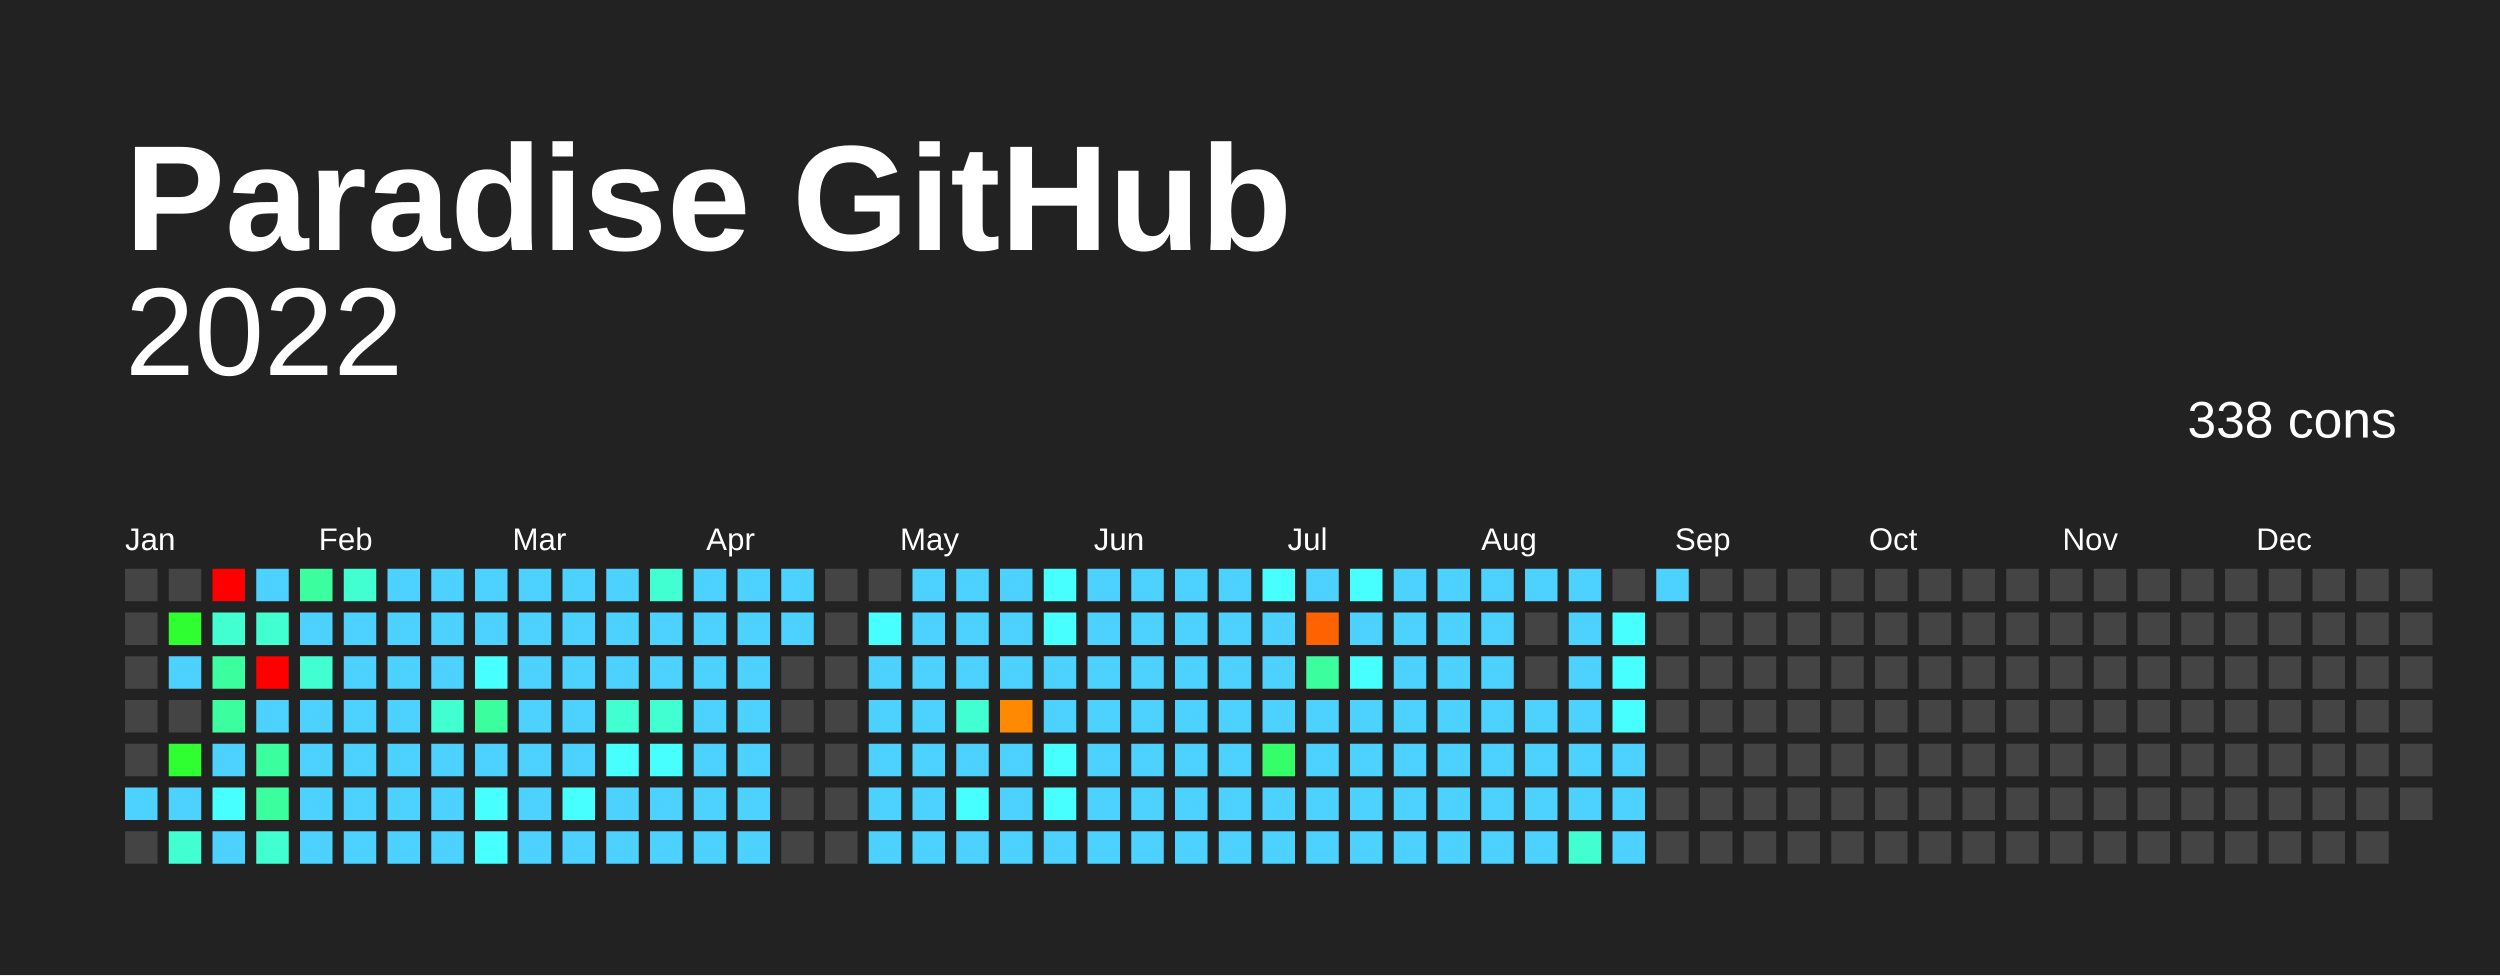
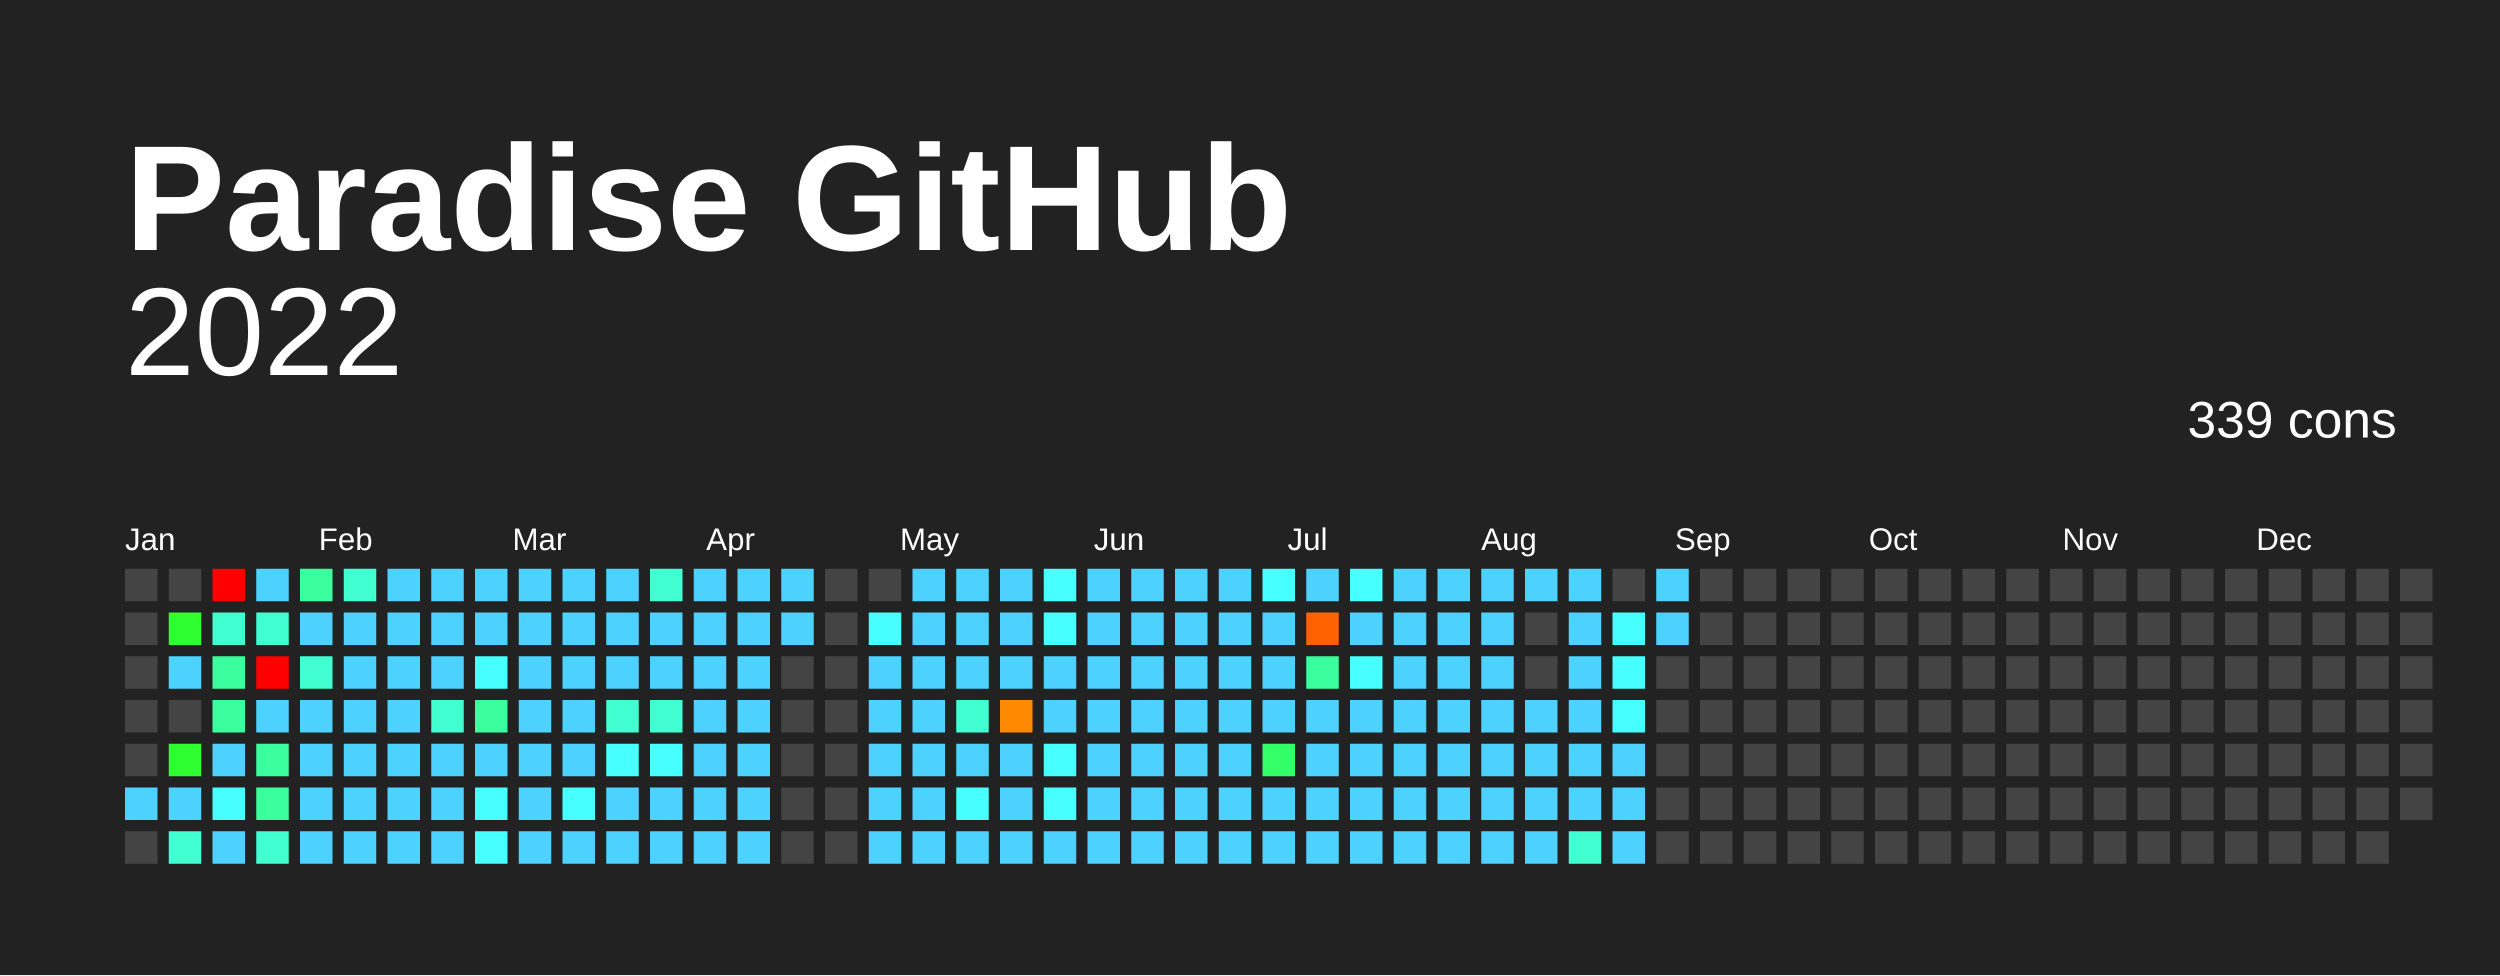
<svg xmlns="http://www.w3.org/2000/svg" baseProfile="full" height="78mm" version="1.1" viewBox="0,0,200,78" width="200mm">
  <defs />
  <rect fill="#222222" height="78" width="200" x="0" y="0" />
  <text fill="#FFFFFF" style="font-size:12px; font-family:Arial; font-weight:bold;" x="10" y="20">Paradise GitHub</text>
  <text alignment-baseline="hanging" fill="#FFFFFF" style="font-size:10.0px; font-family:Arial;" x="10" y="30">2022</text>
-   <text alignment-baseline="hanging" fill="#FFFFFF" style="font-size:4.125px; font-family:Arial;" x="175" y="35">338 cons</text>
+   <text alignment-baseline="hanging" fill="#FFFFFF" style="font-size:4.125px; font-family:Arial;" x="175" y="35">339 cons</text>
  <text fill="#FFFFFF" style="font-size:2.5px; font-family:Arial" x="10.0" y="44">Jan</text>
  <text fill="#FFFFFF" style="font-size:2.5px; font-family:Arial" x="25.5" y="44">Feb</text>
  <text fill="#FFFFFF" style="font-size:2.5px; font-family:Arial" x="41.0" y="44">Mar</text>
  <text fill="#FFFFFF" style="font-size:2.5px; font-family:Arial" x="56.5" y="44">Apr</text>
  <text fill="#FFFFFF" style="font-size:2.5px; font-family:Arial" x="72.0" y="44">May</text>
  <text fill="#FFFFFF" style="font-size:2.5px; font-family:Arial" x="87.5" y="44">Jun</text>
  <text fill="#FFFFFF" style="font-size:2.5px; font-family:Arial" x="103.0" y="44">Jul</text>
  <text fill="#FFFFFF" style="font-size:2.5px; font-family:Arial" x="118.5" y="44">Aug</text>
  <text fill="#FFFFFF" style="font-size:2.5px; font-family:Arial" x="134.0" y="44">Sep</text>
  <text fill="#FFFFFF" style="font-size:2.5px; font-family:Arial" x="149.5" y="44">Oct</text>
  <text fill="#FFFFFF" style="font-size:2.5px; font-family:Arial" x="165.0" y="44">Nov</text>
  <text fill="#FFFFFF" style="font-size:2.5px; font-family:Arial" x="180.5" y="44">Dec</text>
  <rect fill="#444444" height="2.6" width="2.6" x="10.0" y="45.5" />
  <rect fill="#444444" height="2.6" width="2.6" x="10.0" y="49.0" />
  <rect fill="#444444" height="2.6" width="2.6" x="10.0" y="52.5" />
  <rect fill="#444444" height="2.6" width="2.6" x="10.0" y="56.0" />
  <rect fill="#444444" height="2.6" width="2.6" x="10.0" y="59.5" />
  <rect fill="#4dd2ff" height="2.6" width="2.6" x="10.0" y="63.0" />
  <rect fill="#444444" height="2.6" width="2.6" x="10.0" y="66.5" />
  <rect fill="#444444" height="2.6" width="2.6" x="13.5" y="45.5" />
  <rect fill="#2fff30" height="2.6" width="2.6" x="13.5" y="49.0" />
  <rect fill="#4dd2ff" height="2.6" width="2.6" x="13.5" y="52.5" />
  <rect fill="#444444" height="2.6" width="2.6" x="13.5" y="56.0" />
  <rect fill="#2fff30" height="2.6" width="2.6" x="13.5" y="59.5" />
  <rect fill="#4dd2ff" height="2.6" width="2.6" x="13.5" y="63.0" />
  <rect fill="#41ffd0" height="2.6" width="2.6" x="13.5" y="66.5" />
  <rect fill="red" height="2.6" width="2.6" x="17.0" y="45.5" />
  <rect fill="#41ffd0" height="2.6" width="2.6" x="17.0" y="49.0" />
  <rect fill="#3bff9e" height="2.6" width="2.6" x="17.0" y="52.5" />
  <rect fill="#3bff9e" height="2.6" width="2.6" x="17.0" y="56.0" />
  <rect fill="#4dd2ff" height="2.6" width="2.6" x="17.0" y="59.5" />
  <rect fill="#47ffff" height="2.6" width="2.6" x="17.0" y="63.0" />
  <rect fill="#4dd2ff" height="2.6" width="2.6" x="17.0" y="66.5" />
  <rect fill="#4dd2ff" height="2.6" width="2.6" x="20.5" y="45.5" />
  <rect fill="#41ffd0" height="2.6" width="2.6" x="20.5" y="49.0" />
  <rect fill="red" height="2.6" width="2.6" x="20.5" y="52.5" />
  <rect fill="#4dd2ff" height="2.6" width="2.6" x="20.5" y="56.0" />
  <rect fill="#3bff9e" height="2.6" width="2.6" x="20.5" y="59.5" />
  <rect fill="#3bff9e" height="2.6" width="2.6" x="20.5" y="63.0" />
  <rect fill="#41ffd0" height="2.6" width="2.6" x="20.5" y="66.5" />
  <rect fill="#3bff9e" height="2.6" width="2.6" x="24.0" y="45.5" />
  <rect fill="#4dd2ff" height="2.6" width="2.6" x="24.0" y="49.0" />
  <rect fill="#41ffd0" height="2.6" width="2.6" x="24.0" y="52.5" />
  <rect fill="#4dd2ff" height="2.6" width="2.6" x="24.0" y="56.0" />
  <rect fill="#4dd2ff" height="2.6" width="2.6" x="24.0" y="59.5" />
  <rect fill="#4dd2ff" height="2.6" width="2.6" x="24.0" y="63.0" />
  <rect fill="#4dd2ff" height="2.6" width="2.6" x="24.0" y="66.5" />
  <rect fill="#41ffd0" height="2.6" width="2.6" x="27.5" y="45.5" />
  <rect fill="#4dd2ff" height="2.6" width="2.6" x="27.5" y="49.0" />
  <rect fill="#4dd2ff" height="2.6" width="2.6" x="27.5" y="52.5" />
  <rect fill="#4dd2ff" height="2.6" width="2.6" x="27.5" y="56.0" />
  <rect fill="#4dd2ff" height="2.6" width="2.6" x="27.5" y="59.5" />
  <rect fill="#4dd2ff" height="2.6" width="2.6" x="27.5" y="63.0" />
  <rect fill="#4dd2ff" height="2.6" width="2.6" x="27.5" y="66.5" />
  <rect fill="#4dd2ff" height="2.6" width="2.6" x="31.0" y="45.5" />
  <rect fill="#4dd2ff" height="2.6" width="2.6" x="31.0" y="49.0" />
  <rect fill="#4dd2ff" height="2.6" width="2.6" x="31.0" y="52.5" />
  <rect fill="#4dd2ff" height="2.6" width="2.6" x="31.0" y="56.0" />
  <rect fill="#4dd2ff" height="2.6" width="2.6" x="31.0" y="59.5" />
  <rect fill="#4dd2ff" height="2.6" width="2.6" x="31.0" y="63.0" />
  <rect fill="#4dd2ff" height="2.6" width="2.6" x="31.0" y="66.5" />
  <rect fill="#4dd2ff" height="2.6" width="2.6" x="34.5" y="45.5" />
  <rect fill="#4dd2ff" height="2.6" width="2.6" x="34.5" y="49.0" />
  <rect fill="#4dd2ff" height="2.6" width="2.6" x="34.5" y="52.5" />
  <rect fill="#41ffd0" height="2.6" width="2.6" x="34.5" y="56.0" />
  <rect fill="#4dd2ff" height="2.6" width="2.6" x="34.5" y="59.5" />
  <rect fill="#4dd2ff" height="2.6" width="2.6" x="34.5" y="63.0" />
  <rect fill="#4dd2ff" height="2.6" width="2.6" x="34.5" y="66.5" />
  <rect fill="#4dd2ff" height="2.6" width="2.6" x="38.0" y="45.5" />
  <rect fill="#4dd2ff" height="2.6" width="2.6" x="38.0" y="49.0" />
  <rect fill="#47ffff" height="2.6" width="2.6" x="38.0" y="52.5" />
  <rect fill="#3bff9e" height="2.6" width="2.6" x="38.0" y="56.0" />
  <rect fill="#4dd2ff" height="2.6" width="2.6" x="38.0" y="59.5" />
  <rect fill="#47ffff" height="2.6" width="2.6" x="38.0" y="63.0" />
  <rect fill="#47ffff" height="2.6" width="2.6" x="38.0" y="66.5" />
  <rect fill="#4dd2ff" height="2.6" width="2.6" x="41.5" y="45.5" />
  <rect fill="#4dd2ff" height="2.6" width="2.6" x="41.5" y="49.0" />
  <rect fill="#4dd2ff" height="2.6" width="2.6" x="41.5" y="52.5" />
  <rect fill="#4dd2ff" height="2.6" width="2.6" x="41.5" y="56.0" />
  <rect fill="#4dd2ff" height="2.6" width="2.6" x="41.5" y="59.5" />
  <rect fill="#4dd2ff" height="2.6" width="2.6" x="41.5" y="63.0" />
  <rect fill="#4dd2ff" height="2.6" width="2.6" x="41.5" y="66.5" />
  <rect fill="#4dd2ff" height="2.6" width="2.6" x="45.0" y="45.5" />
  <rect fill="#4dd2ff" height="2.6" width="2.6" x="45.0" y="49.0" />
  <rect fill="#4dd2ff" height="2.6" width="2.6" x="45.0" y="52.5" />
  <rect fill="#4dd2ff" height="2.6" width="2.6" x="45.0" y="56.0" />
  <rect fill="#4dd2ff" height="2.6" width="2.6" x="45.0" y="59.5" />
  <rect fill="#47ffff" height="2.6" width="2.6" x="45.0" y="63.0" />
  <rect fill="#4dd2ff" height="2.6" width="2.6" x="45.0" y="66.5" />
  <rect fill="#4dd2ff" height="2.6" width="2.6" x="48.5" y="45.5" />
  <rect fill="#4dd2ff" height="2.6" width="2.6" x="48.5" y="49.0" />
  <rect fill="#4dd2ff" height="2.6" width="2.6" x="48.5" y="52.5" />
  <rect fill="#41ffd0" height="2.6" width="2.6" x="48.5" y="56.0" />
  <rect fill="#47ffff" height="2.6" width="2.6" x="48.5" y="59.5" />
  <rect fill="#4dd2ff" height="2.6" width="2.6" x="48.5" y="63.0" />
  <rect fill="#4dd2ff" height="2.6" width="2.6" x="48.5" y="66.5" />
  <rect fill="#41ffd0" height="2.6" width="2.6" x="52.0" y="45.5" />
  <rect fill="#4dd2ff" height="2.6" width="2.6" x="52.0" y="49.0" />
  <rect fill="#4dd2ff" height="2.6" width="2.6" x="52.0" y="52.5" />
  <rect fill="#41ffd0" height="2.6" width="2.6" x="52.0" y="56.0" />
  <rect fill="#47ffff" height="2.6" width="2.6" x="52.0" y="59.5" />
  <rect fill="#4dd2ff" height="2.6" width="2.6" x="52.0" y="63.0" />
  <rect fill="#4dd2ff" height="2.6" width="2.6" x="52.0" y="66.5" />
  <rect fill="#4dd2ff" height="2.6" width="2.6" x="55.5" y="45.5" />
  <rect fill="#4dd2ff" height="2.6" width="2.6" x="55.5" y="49.0" />
  <rect fill="#4dd2ff" height="2.6" width="2.6" x="55.5" y="52.5" />
  <rect fill="#4dd2ff" height="2.6" width="2.6" x="55.5" y="56.0" />
  <rect fill="#4dd2ff" height="2.6" width="2.6" x="55.5" y="59.5" />
  <rect fill="#4dd2ff" height="2.6" width="2.6" x="55.5" y="63.0" />
  <rect fill="#4dd2ff" height="2.6" width="2.6" x="55.5" y="66.5" />
  <rect fill="#4dd2ff" height="2.6" width="2.6" x="59.0" y="45.5" />
  <rect fill="#4dd2ff" height="2.6" width="2.6" x="59.0" y="49.0" />
  <rect fill="#4dd2ff" height="2.6" width="2.6" x="59.0" y="52.5" />
  <rect fill="#4dd2ff" height="2.6" width="2.6" x="59.0" y="56.0" />
  <rect fill="#4dd2ff" height="2.6" width="2.6" x="59.0" y="59.5" />
  <rect fill="#4dd2ff" height="2.6" width="2.6" x="59.0" y="63.0" />
  <rect fill="#4dd2ff" height="2.6" width="2.6" x="59.0" y="66.5" />
  <rect fill="#4dd2ff" height="2.6" width="2.6" x="62.5" y="45.5" />
  <rect fill="#4dd2ff" height="2.6" width="2.6" x="62.5" y="49.0" />
  <rect fill="#444444" height="2.6" width="2.6" x="62.5" y="52.5" />
  <rect fill="#444444" height="2.6" width="2.6" x="62.5" y="56.0" />
  <rect fill="#444444" height="2.6" width="2.6" x="62.5" y="59.5" />
  <rect fill="#444444" height="2.6" width="2.6" x="62.5" y="63.0" />
  <rect fill="#444444" height="2.6" width="2.6" x="62.5" y="66.5" />
  <rect fill="#444444" height="2.6" width="2.6" x="66.0" y="45.5" />
  <rect fill="#444444" height="2.6" width="2.6" x="66.0" y="49.0" />
  <rect fill="#444444" height="2.6" width="2.6" x="66.0" y="52.5" />
  <rect fill="#444444" height="2.6" width="2.6" x="66.0" y="56.0" />
  <rect fill="#444444" height="2.6" width="2.6" x="66.0" y="59.5" />
  <rect fill="#444444" height="2.6" width="2.6" x="66.0" y="63.0" />
  <rect fill="#444444" height="2.6" width="2.6" x="66.0" y="66.5" />
  <rect fill="#444444" height="2.6" width="2.6" x="69.5" y="45.5" />
  <rect fill="#47ffff" height="2.6" width="2.6" x="69.5" y="49.0" />
  <rect fill="#4dd2ff" height="2.6" width="2.6" x="69.5" y="52.5" />
  <rect fill="#4dd2ff" height="2.6" width="2.6" x="69.5" y="56.0" />
  <rect fill="#4dd2ff" height="2.6" width="2.6" x="69.5" y="59.5" />
  <rect fill="#4dd2ff" height="2.6" width="2.6" x="69.5" y="63.0" />
  <rect fill="#4dd2ff" height="2.6" width="2.6" x="69.5" y="66.5" />
  <rect fill="#4dd2ff" height="2.6" width="2.6" x="73.0" y="45.5" />
  <rect fill="#4dd2ff" height="2.6" width="2.6" x="73.0" y="49.0" />
  <rect fill="#4dd2ff" height="2.6" width="2.6" x="73.0" y="52.5" />
  <rect fill="#4dd2ff" height="2.6" width="2.6" x="73.0" y="56.0" />
  <rect fill="#4dd2ff" height="2.6" width="2.6" x="73.0" y="59.5" />
  <rect fill="#4dd2ff" height="2.6" width="2.6" x="73.0" y="63.0" />
  <rect fill="#4dd2ff" height="2.6" width="2.6" x="73.0" y="66.5" />
  <rect fill="#4dd2ff" height="2.6" width="2.6" x="76.5" y="45.5" />
  <rect fill="#4dd2ff" height="2.6" width="2.6" x="76.5" y="49.0" />
  <rect fill="#4dd2ff" height="2.6" width="2.6" x="76.5" y="52.5" />
  <rect fill="#41ffd0" height="2.6" width="2.6" x="76.5" y="56.0" />
  <rect fill="#4dd2ff" height="2.6" width="2.6" x="76.5" y="59.5" />
  <rect fill="#47ffff" height="2.6" width="2.6" x="76.5" y="63.0" />
  <rect fill="#4dd2ff" height="2.6" width="2.6" x="76.5" y="66.5" />
  <rect fill="#4dd2ff" height="2.6" width="2.6" x="80.0" y="45.5" />
  <rect fill="#4dd2ff" height="2.6" width="2.6" x="80.0" y="49.0" />
  <rect fill="#4dd2ff" height="2.6" width="2.6" x="80.0" y="52.5" />
  <rect fill="#ff8900" height="2.6" width="2.6" x="80.0" y="56.0" />
  <rect fill="#4dd2ff" height="2.6" width="2.6" x="80.0" y="59.5" />
  <rect fill="#4dd2ff" height="2.6" width="2.6" x="80.0" y="63.0" />
  <rect fill="#4dd2ff" height="2.6" width="2.6" x="80.0" y="66.5" />
  <rect fill="#47ffff" height="2.6" width="2.6" x="83.5" y="45.5" />
  <rect fill="#47ffff" height="2.6" width="2.6" x="83.5" y="49.0" />
  <rect fill="#4dd2ff" height="2.6" width="2.6" x="83.5" y="52.5" />
  <rect fill="#4dd2ff" height="2.6" width="2.6" x="83.5" y="56.0" />
  <rect fill="#47ffff" height="2.6" width="2.6" x="83.5" y="59.5" />
  <rect fill="#47ffff" height="2.6" width="2.6" x="83.5" y="63.0" />
  <rect fill="#4dd2ff" height="2.6" width="2.6" x="83.5" y="66.5" />
  <rect fill="#4dd2ff" height="2.6" width="2.6" x="87.0" y="45.5" />
  <rect fill="#4dd2ff" height="2.6" width="2.6" x="87.0" y="49.0" />
  <rect fill="#4dd2ff" height="2.6" width="2.6" x="87.0" y="52.5" />
  <rect fill="#4dd2ff" height="2.6" width="2.6" x="87.0" y="56.0" />
  <rect fill="#4dd2ff" height="2.6" width="2.6" x="87.0" y="59.5" />
  <rect fill="#4dd2ff" height="2.6" width="2.6" x="87.0" y="63.0" />
  <rect fill="#4dd2ff" height="2.6" width="2.6" x="87.0" y="66.5" />
  <rect fill="#4dd2ff" height="2.6" width="2.6" x="90.5" y="45.5" />
  <rect fill="#4dd2ff" height="2.6" width="2.6" x="90.5" y="49.0" />
  <rect fill="#4dd2ff" height="2.6" width="2.6" x="90.5" y="52.5" />
  <rect fill="#4dd2ff" height="2.6" width="2.6" x="90.5" y="56.0" />
  <rect fill="#4dd2ff" height="2.6" width="2.6" x="90.5" y="59.5" />
  <rect fill="#4dd2ff" height="2.6" width="2.6" x="90.5" y="63.0" />
  <rect fill="#4dd2ff" height="2.6" width="2.6" x="90.5" y="66.5" />
  <rect fill="#4dd2ff" height="2.6" width="2.6" x="94.0" y="45.5" />
  <rect fill="#4dd2ff" height="2.6" width="2.6" x="94.0" y="49.0" />
  <rect fill="#4dd2ff" height="2.6" width="2.6" x="94.0" y="52.5" />
  <rect fill="#4dd2ff" height="2.6" width="2.6" x="94.0" y="56.0" />
  <rect fill="#4dd2ff" height="2.6" width="2.6" x="94.0" y="59.5" />
  <rect fill="#4dd2ff" height="2.6" width="2.6" x="94.0" y="63.0" />
  <rect fill="#4dd2ff" height="2.6" width="2.6" x="94.0" y="66.5" />
  <rect fill="#4dd2ff" height="2.6" width="2.6" x="97.5" y="45.5" />
  <rect fill="#4dd2ff" height="2.6" width="2.6" x="97.5" y="49.0" />
  <rect fill="#4dd2ff" height="2.6" width="2.6" x="97.5" y="52.5" />
  <rect fill="#4dd2ff" height="2.6" width="2.6" x="97.5" y="56.0" />
  <rect fill="#4dd2ff" height="2.6" width="2.6" x="97.5" y="59.5" />
  <rect fill="#4dd2ff" height="2.6" width="2.6" x="97.5" y="63.0" />
  <rect fill="#4dd2ff" height="2.6" width="2.6" x="97.5" y="66.5" />
  <rect fill="#47ffff" height="2.6" width="2.6" x="101.0" y="45.5" />
  <rect fill="#4dd2ff" height="2.6" width="2.6" x="101.0" y="49.0" />
  <rect fill="#4dd2ff" height="2.6" width="2.6" x="101.0" y="52.5" />
  <rect fill="#4dd2ff" height="2.6" width="2.6" x="101.0" y="56.0" />
  <rect fill="#35ff68" height="2.6" width="2.6" x="101.0" y="59.5" />
  <rect fill="#4dd2ff" height="2.6" width="2.6" x="101.0" y="63.0" />
  <rect fill="#4dd2ff" height="2.6" width="2.6" x="101.0" y="66.5" />
  <rect fill="#4dd2ff" height="2.6" width="2.6" x="104.5" y="45.5" />
  <rect fill="#ff6200" height="2.6" width="2.6" x="104.5" y="49.0" />
  <rect fill="#3bff9e" height="2.6" width="2.6" x="104.5" y="52.5" />
  <rect fill="#4dd2ff" height="2.6" width="2.6" x="104.5" y="56.0" />
  <rect fill="#4dd2ff" height="2.6" width="2.6" x="104.5" y="59.5" />
  <rect fill="#4dd2ff" height="2.6" width="2.6" x="104.5" y="63.0" />
  <rect fill="#4dd2ff" height="2.6" width="2.6" x="104.5" y="66.5" />
  <rect fill="#47ffff" height="2.6" width="2.6" x="108.0" y="45.5" />
  <rect fill="#4dd2ff" height="2.6" width="2.6" x="108.0" y="49.0" />
  <rect fill="#47ffff" height="2.6" width="2.6" x="108.0" y="52.5" />
  <rect fill="#4dd2ff" height="2.6" width="2.6" x="108.0" y="56.0" />
  <rect fill="#4dd2ff" height="2.6" width="2.6" x="108.0" y="59.5" />
  <rect fill="#4dd2ff" height="2.6" width="2.6" x="108.0" y="63.0" />
  <rect fill="#4dd2ff" height="2.6" width="2.6" x="108.0" y="66.5" />
  <rect fill="#4dd2ff" height="2.6" width="2.6" x="111.5" y="45.5" />
  <rect fill="#4dd2ff" height="2.6" width="2.6" x="111.5" y="49.0" />
  <rect fill="#4dd2ff" height="2.6" width="2.6" x="111.5" y="52.5" />
  <rect fill="#4dd2ff" height="2.6" width="2.6" x="111.5" y="56.0" />
  <rect fill="#4dd2ff" height="2.6" width="2.6" x="111.5" y="59.5" />
  <rect fill="#4dd2ff" height="2.6" width="2.6" x="111.5" y="63.0" />
  <rect fill="#4dd2ff" height="2.6" width="2.6" x="111.5" y="66.5" />
  <rect fill="#4dd2ff" height="2.6" width="2.6" x="115.0" y="45.5" />
  <rect fill="#4dd2ff" height="2.6" width="2.6" x="115.0" y="49.0" />
  <rect fill="#4dd2ff" height="2.6" width="2.6" x="115.0" y="52.5" />
  <rect fill="#4dd2ff" height="2.6" width="2.6" x="115.0" y="56.0" />
  <rect fill="#4dd2ff" height="2.6" width="2.6" x="115.0" y="59.5" />
  <rect fill="#4dd2ff" height="2.6" width="2.6" x="115.0" y="63.0" />
  <rect fill="#4dd2ff" height="2.6" width="2.6" x="115.0" y="66.5" />
  <rect fill="#4dd2ff" height="2.6" width="2.6" x="118.5" y="45.5" />
  <rect fill="#4dd2ff" height="2.6" width="2.6" x="118.5" y="49.0" />
  <rect fill="#4dd2ff" height="2.6" width="2.6" x="118.5" y="52.5" />
  <rect fill="#4dd2ff" height="2.6" width="2.6" x="118.5" y="56.0" />
  <rect fill="#4dd2ff" height="2.6" width="2.6" x="118.5" y="59.5" />
  <rect fill="#4dd2ff" height="2.6" width="2.6" x="118.5" y="63.0" />
  <rect fill="#4dd2ff" height="2.6" width="2.6" x="118.5" y="66.5" />
  <rect fill="#4dd2ff" height="2.6" width="2.6" x="122.0" y="45.5" />
  <rect fill="#444444" height="2.6" width="2.6" x="122.0" y="49.0" />
  <rect fill="#444444" height="2.6" width="2.6" x="122.0" y="52.5" />
  <rect fill="#4dd2ff" height="2.6" width="2.6" x="122.0" y="56.0" />
  <rect fill="#4dd2ff" height="2.6" width="2.6" x="122.0" y="59.5" />
  <rect fill="#4dd2ff" height="2.6" width="2.6" x="122.0" y="63.0" />
  <rect fill="#4dd2ff" height="2.6" width="2.6" x="122.0" y="66.5" />
  <rect fill="#4dd2ff" height="2.6" width="2.6" x="125.5" y="45.5" />
  <rect fill="#4dd2ff" height="2.6" width="2.6" x="125.5" y="49.0" />
  <rect fill="#4dd2ff" height="2.6" width="2.6" x="125.5" y="52.5" />
  <rect fill="#4dd2ff" height="2.6" width="2.6" x="125.5" y="56.0" />
  <rect fill="#4dd2ff" height="2.6" width="2.6" x="125.5" y="59.5" />
  <rect fill="#4dd2ff" height="2.6" width="2.6" x="125.5" y="63.0" />
  <rect fill="#41ffd0" height="2.6" width="2.6" x="125.5" y="66.5" />
  <rect fill="#444444" height="2.6" width="2.6" x="129.0" y="45.5" />
  <rect fill="#47ffff" height="2.6" width="2.6" x="129.0" y="49.0" />
  <rect fill="#47ffff" height="2.6" width="2.6" x="129.0" y="52.5" />
  <rect fill="#47ffff" height="2.6" width="2.6" x="129.0" y="56.0" />
  <rect fill="#4dd2ff" height="2.6" width="2.6" x="129.0" y="59.5" />
  <rect fill="#4dd2ff" height="2.6" width="2.6" x="129.0" y="63.0" />
  <rect fill="#4dd2ff" height="2.6" width="2.6" x="129.0" y="66.5" />
  <rect fill="#4dd2ff" height="2.6" width="2.6" x="132.5" y="45.5" />
-   <rect fill="#444444" height="2.6" width="2.6" x="132.5" y="49.0" />
+   <rect fill="#4dd2ff" height="2.6" width="2.6" x="132.5" y="49.0" />
  <rect fill="#444444" height="2.6" width="2.6" x="132.5" y="52.5" />
  <rect fill="#444444" height="2.6" width="2.6" x="132.5" y="56.0" />
  <rect fill="#444444" height="2.6" width="2.6" x="132.5" y="59.5" />
  <rect fill="#444444" height="2.6" width="2.6" x="132.5" y="63.0" />
  <rect fill="#444444" height="2.6" width="2.6" x="132.5" y="66.5" />
  <rect fill="#444444" height="2.6" width="2.6" x="136.0" y="45.5" />
  <rect fill="#444444" height="2.6" width="2.6" x="136.0" y="49.0" />
  <rect fill="#444444" height="2.6" width="2.6" x="136.0" y="52.5" />
  <rect fill="#444444" height="2.6" width="2.6" x="136.0" y="56.0" />
  <rect fill="#444444" height="2.6" width="2.6" x="136.0" y="59.5" />
  <rect fill="#444444" height="2.6" width="2.6" x="136.0" y="63.0" />
  <rect fill="#444444" height="2.6" width="2.6" x="136.0" y="66.5" />
  <rect fill="#444444" height="2.6" width="2.6" x="139.5" y="45.5" />
  <rect fill="#444444" height="2.6" width="2.6" x="139.5" y="49.0" />
  <rect fill="#444444" height="2.6" width="2.6" x="139.5" y="52.5" />
  <rect fill="#444444" height="2.6" width="2.6" x="139.5" y="56.0" />
  <rect fill="#444444" height="2.6" width="2.6" x="139.5" y="59.5" />
  <rect fill="#444444" height="2.6" width="2.6" x="139.5" y="63.0" />
  <rect fill="#444444" height="2.6" width="2.6" x="139.5" y="66.5" />
  <rect fill="#444444" height="2.6" width="2.6" x="143.0" y="45.5" />
  <rect fill="#444444" height="2.6" width="2.6" x="143.0" y="49.0" />
  <rect fill="#444444" height="2.6" width="2.6" x="143.0" y="52.5" />
  <rect fill="#444444" height="2.6" width="2.6" x="143.0" y="56.0" />
  <rect fill="#444444" height="2.6" width="2.6" x="143.0" y="59.5" />
  <rect fill="#444444" height="2.6" width="2.6" x="143.0" y="63.0" />
  <rect fill="#444444" height="2.6" width="2.6" x="143.0" y="66.5" />
  <rect fill="#444444" height="2.6" width="2.6" x="146.5" y="45.5" />
  <rect fill="#444444" height="2.6" width="2.6" x="146.5" y="49.0" />
  <rect fill="#444444" height="2.6" width="2.6" x="146.5" y="52.5" />
  <rect fill="#444444" height="2.6" width="2.6" x="146.5" y="56.0" />
  <rect fill="#444444" height="2.6" width="2.6" x="146.5" y="59.5" />
  <rect fill="#444444" height="2.6" width="2.6" x="146.5" y="63.0" />
  <rect fill="#444444" height="2.6" width="2.6" x="146.5" y="66.5" />
  <rect fill="#444444" height="2.6" width="2.6" x="150.0" y="45.5" />
  <rect fill="#444444" height="2.6" width="2.6" x="150.0" y="49.0" />
  <rect fill="#444444" height="2.6" width="2.6" x="150.0" y="52.5" />
  <rect fill="#444444" height="2.6" width="2.6" x="150.0" y="56.0" />
  <rect fill="#444444" height="2.6" width="2.6" x="150.0" y="59.5" />
  <rect fill="#444444" height="2.6" width="2.6" x="150.0" y="63.0" />
  <rect fill="#444444" height="2.6" width="2.6" x="150.0" y="66.5" />
  <rect fill="#444444" height="2.6" width="2.6" x="153.5" y="45.5" />
  <rect fill="#444444" height="2.6" width="2.6" x="153.5" y="49.0" />
  <rect fill="#444444" height="2.6" width="2.6" x="153.5" y="52.5" />
  <rect fill="#444444" height="2.6" width="2.6" x="153.5" y="56.0" />
  <rect fill="#444444" height="2.6" width="2.6" x="153.5" y="59.5" />
  <rect fill="#444444" height="2.6" width="2.6" x="153.5" y="63.0" />
  <rect fill="#444444" height="2.6" width="2.6" x="153.5" y="66.5" />
  <rect fill="#444444" height="2.6" width="2.6" x="157.0" y="45.5" />
  <rect fill="#444444" height="2.6" width="2.6" x="157.0" y="49.0" />
  <rect fill="#444444" height="2.6" width="2.6" x="157.0" y="52.5" />
  <rect fill="#444444" height="2.6" width="2.6" x="157.0" y="56.0" />
  <rect fill="#444444" height="2.6" width="2.6" x="157.0" y="59.5" />
  <rect fill="#444444" height="2.6" width="2.6" x="157.0" y="63.0" />
  <rect fill="#444444" height="2.6" width="2.6" x="157.0" y="66.5" />
  <rect fill="#444444" height="2.6" width="2.6" x="160.5" y="45.5" />
  <rect fill="#444444" height="2.6" width="2.6" x="160.5" y="49.0" />
  <rect fill="#444444" height="2.6" width="2.6" x="160.5" y="52.5" />
  <rect fill="#444444" height="2.6" width="2.6" x="160.5" y="56.0" />
  <rect fill="#444444" height="2.6" width="2.6" x="160.5" y="59.5" />
  <rect fill="#444444" height="2.6" width="2.6" x="160.5" y="63.0" />
  <rect fill="#444444" height="2.6" width="2.6" x="160.5" y="66.5" />
  <rect fill="#444444" height="2.6" width="2.6" x="164.0" y="45.5" />
  <rect fill="#444444" height="2.6" width="2.6" x="164.0" y="49.0" />
  <rect fill="#444444" height="2.6" width="2.6" x="164.0" y="52.5" />
  <rect fill="#444444" height="2.6" width="2.6" x="164.0" y="56.0" />
  <rect fill="#444444" height="2.6" width="2.6" x="164.0" y="59.5" />
  <rect fill="#444444" height="2.6" width="2.6" x="164.0" y="63.0" />
  <rect fill="#444444" height="2.6" width="2.6" x="164.0" y="66.5" />
  <rect fill="#444444" height="2.6" width="2.6" x="167.5" y="45.5" />
  <rect fill="#444444" height="2.6" width="2.6" x="167.5" y="49.0" />
  <rect fill="#444444" height="2.6" width="2.6" x="167.5" y="52.5" />
  <rect fill="#444444" height="2.6" width="2.6" x="167.5" y="56.0" />
  <rect fill="#444444" height="2.6" width="2.6" x="167.5" y="59.5" />
  <rect fill="#444444" height="2.6" width="2.6" x="167.5" y="63.0" />
  <rect fill="#444444" height="2.6" width="2.6" x="167.5" y="66.5" />
  <rect fill="#444444" height="2.6" width="2.6" x="171.0" y="45.5" />
  <rect fill="#444444" height="2.6" width="2.6" x="171.0" y="49.0" />
  <rect fill="#444444" height="2.6" width="2.6" x="171.0" y="52.5" />
  <rect fill="#444444" height="2.6" width="2.6" x="171.0" y="56.0" />
  <rect fill="#444444" height="2.6" width="2.6" x="171.0" y="59.5" />
  <rect fill="#444444" height="2.6" width="2.6" x="171.0" y="63.0" />
  <rect fill="#444444" height="2.6" width="2.6" x="171.0" y="66.5" />
  <rect fill="#444444" height="2.6" width="2.6" x="174.5" y="45.5" />
  <rect fill="#444444" height="2.6" width="2.6" x="174.5" y="49.0" />
  <rect fill="#444444" height="2.6" width="2.6" x="174.5" y="52.5" />
  <rect fill="#444444" height="2.6" width="2.6" x="174.5" y="56.0" />
  <rect fill="#444444" height="2.6" width="2.6" x="174.5" y="59.5" />
  <rect fill="#444444" height="2.6" width="2.6" x="174.5" y="63.0" />
  <rect fill="#444444" height="2.6" width="2.6" x="174.5" y="66.5" />
  <rect fill="#444444" height="2.6" width="2.6" x="178.0" y="45.5" />
  <rect fill="#444444" height="2.6" width="2.6" x="178.0" y="49.0" />
  <rect fill="#444444" height="2.6" width="2.6" x="178.0" y="52.5" />
  <rect fill="#444444" height="2.6" width="2.6" x="178.0" y="56.0" />
  <rect fill="#444444" height="2.6" width="2.6" x="178.0" y="59.5" />
  <rect fill="#444444" height="2.6" width="2.6" x="178.0" y="63.0" />
  <rect fill="#444444" height="2.6" width="2.6" x="178.0" y="66.5" />
  <rect fill="#444444" height="2.6" width="2.6" x="181.5" y="45.5" />
  <rect fill="#444444" height="2.6" width="2.6" x="181.5" y="49.0" />
  <rect fill="#444444" height="2.6" width="2.6" x="181.5" y="52.5" />
  <rect fill="#444444" height="2.6" width="2.6" x="181.5" y="56.0" />
  <rect fill="#444444" height="2.6" width="2.6" x="181.5" y="59.5" />
  <rect fill="#444444" height="2.6" width="2.6" x="181.5" y="63.0" />
  <rect fill="#444444" height="2.6" width="2.6" x="181.5" y="66.5" />
  <rect fill="#444444" height="2.6" width="2.6" x="185.0" y="45.5" />
  <rect fill="#444444" height="2.6" width="2.6" x="185.0" y="49.0" />
  <rect fill="#444444" height="2.6" width="2.6" x="185.0" y="52.5" />
  <rect fill="#444444" height="2.6" width="2.6" x="185.0" y="56.0" />
  <rect fill="#444444" height="2.6" width="2.6" x="185.0" y="59.5" />
  <rect fill="#444444" height="2.6" width="2.6" x="185.0" y="63.0" />
  <rect fill="#444444" height="2.6" width="2.6" x="185.0" y="66.5" />
  <rect fill="#444444" height="2.6" width="2.6" x="188.5" y="45.5" />
  <rect fill="#444444" height="2.6" width="2.6" x="188.5" y="49.0" />
  <rect fill="#444444" height="2.6" width="2.6" x="188.5" y="52.5" />
  <rect fill="#444444" height="2.6" width="2.6" x="188.5" y="56.0" />
  <rect fill="#444444" height="2.6" width="2.6" x="188.5" y="59.5" />
  <rect fill="#444444" height="2.6" width="2.6" x="188.5" y="63.0" />
  <rect fill="#444444" height="2.6" width="2.6" x="188.5" y="66.5" />
  <rect fill="#444444" height="2.6" width="2.6" x="192.0" y="45.5" />
  <rect fill="#444444" height="2.6" width="2.6" x="192.0" y="49.0" />
  <rect fill="#444444" height="2.6" width="2.6" x="192.0" y="52.5" />
  <rect fill="#444444" height="2.6" width="2.6" x="192.0" y="56.0" />
  <rect fill="#444444" height="2.6" width="2.6" x="192.0" y="59.5" />
  <rect fill="#444444" height="2.6" width="2.6" x="192.0" y="63.0" />
</svg>
